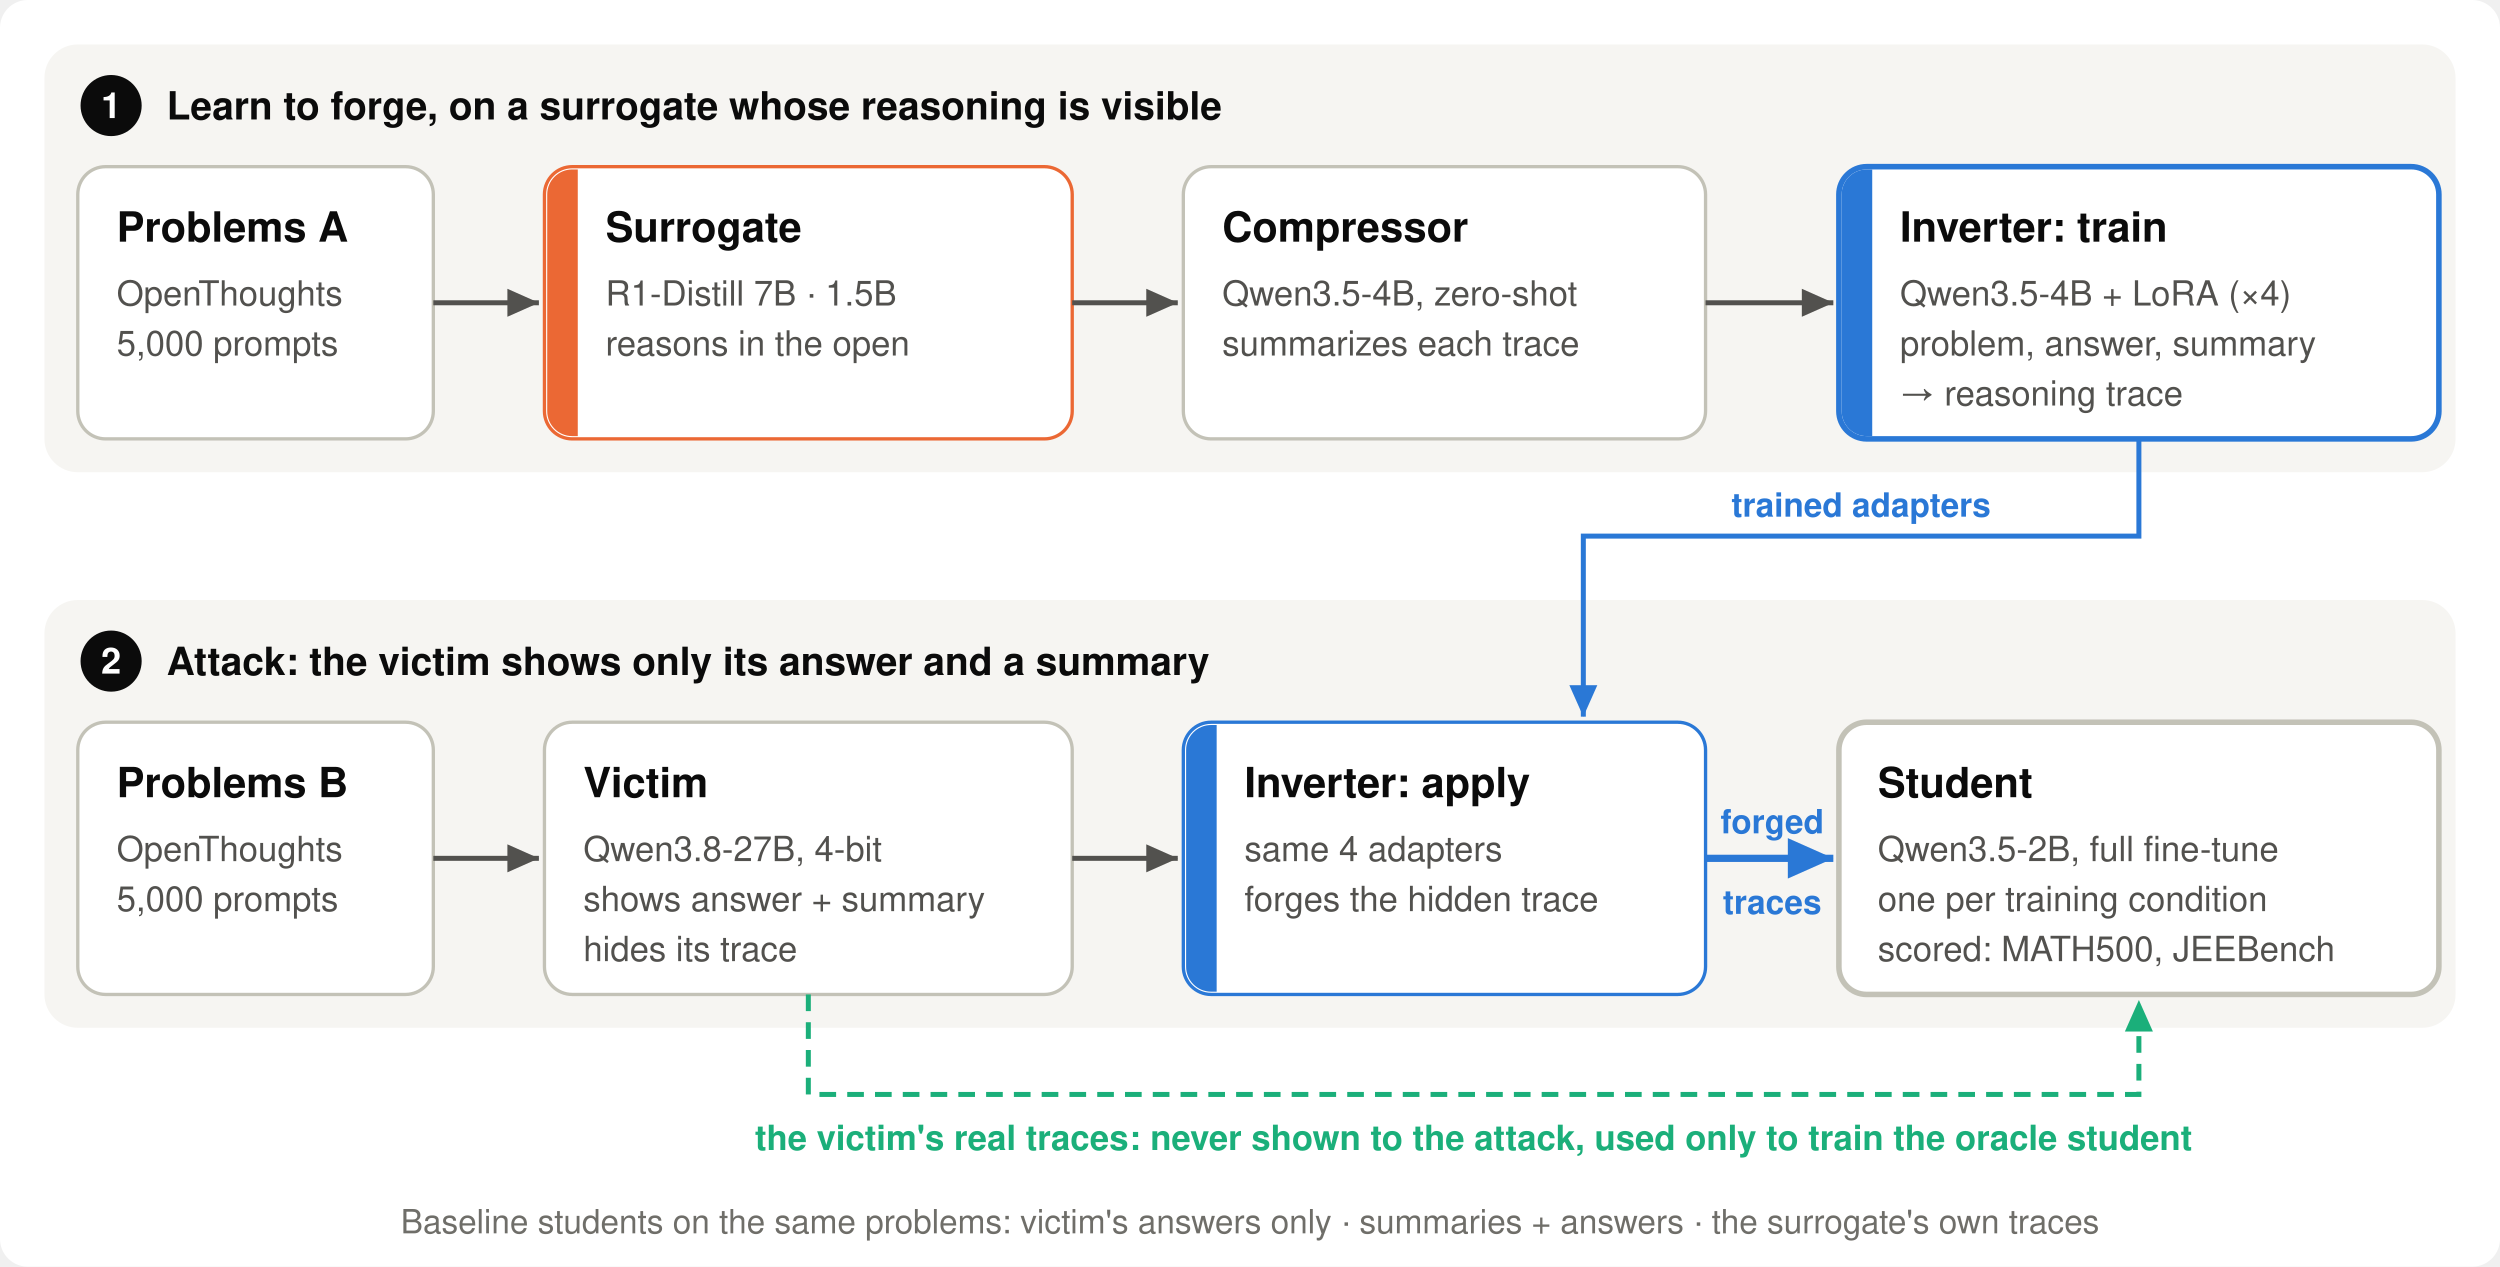
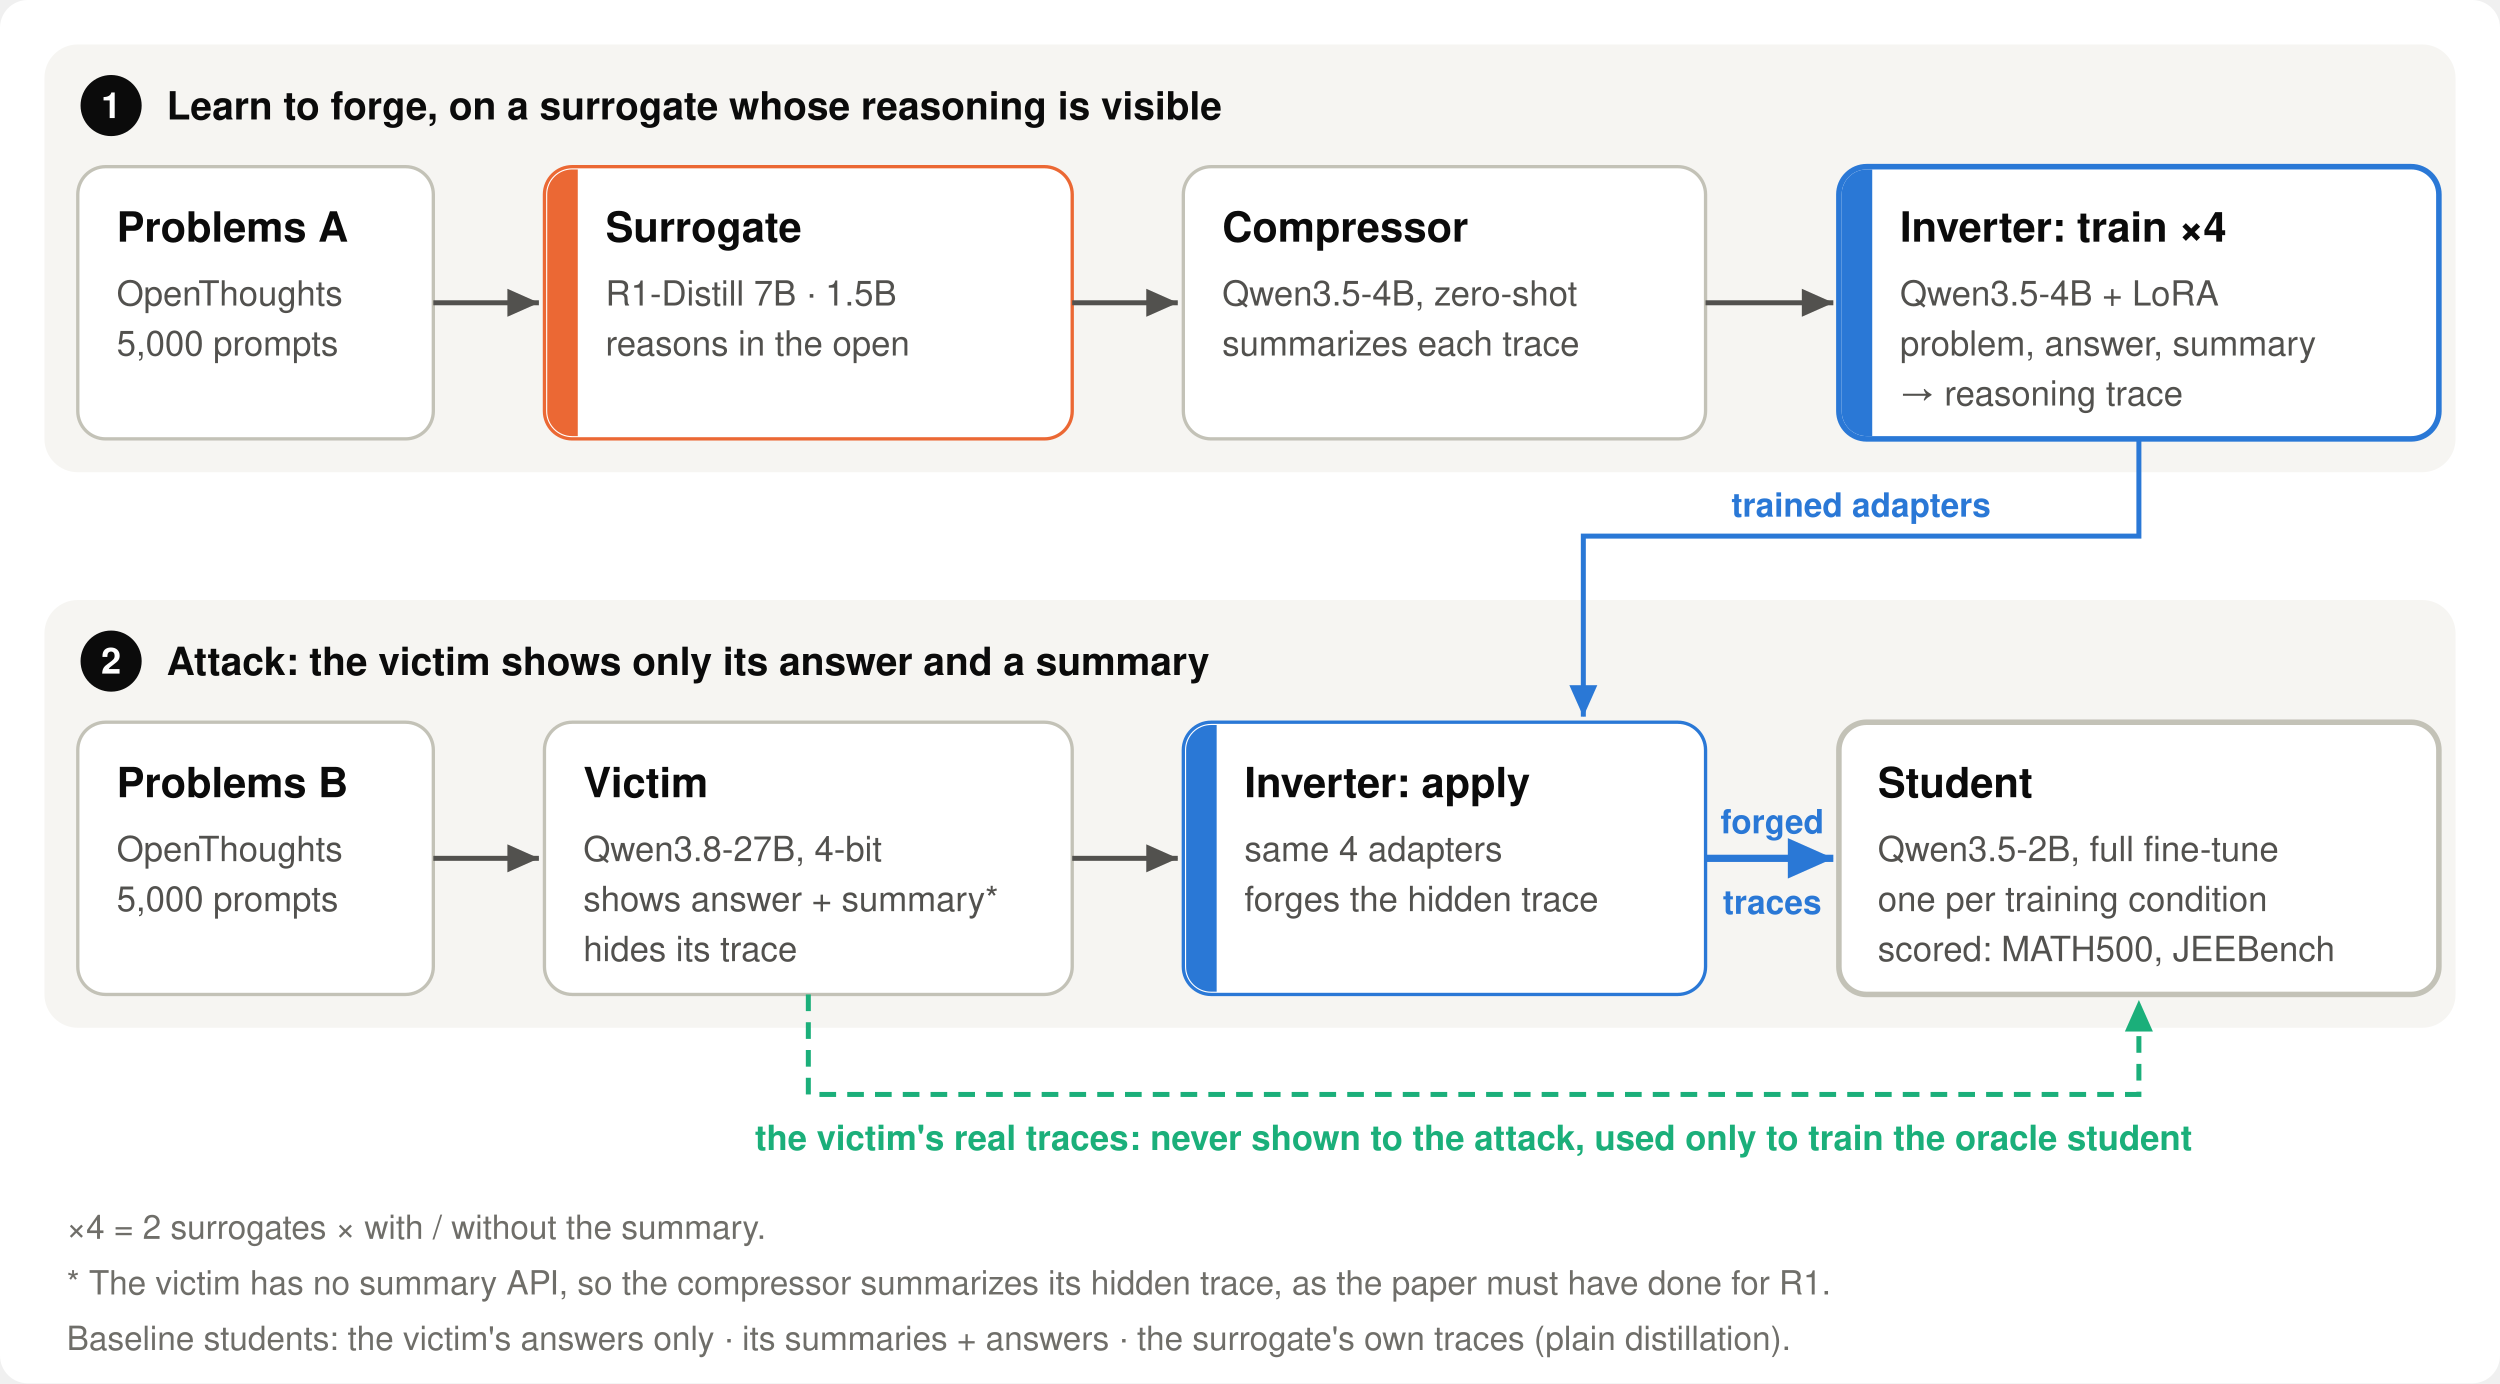
- <svg xmlns="http://www.w3.org/2000/svg" width="900" height="456" viewBox="0 0 900 456" role="img" aria-label="Pipeline: surrogate, compressor, inverter, victim, student">
-   <rect x="0.0" y="0.0" width="900.0" height="456.0" rx="10" fill="#ffffff" />
+ <svg xmlns="http://www.w3.org/2000/svg" width="900" height="498" viewBox="0 0 900 498" role="img" aria-label="Pipeline: surrogate, compressor, inverter, victim, student">
+   <rect x="0.0" y="0.0" width="900.0" height="498.0" rx="10" fill="#ffffff" />
  <defs>
    <marker id="ah-ink" viewBox="0 0 10 10" refX="9" refY="5" markerWidth="7" markerHeight="7" orient="auto-start-reverse">
      <path d="M0,1 L9,5 L0,9 Z" fill="#52514e" />
    </marker>
    <marker id="ah-forged" viewBox="0 0 10 10" refX="9" refY="5" markerWidth="7" markerHeight="7" orient="auto-start-reverse">
      <path d="M0,1 L9,5 L0,9 Z" fill="#2a78d6" />
    </marker>
    <marker id="ah-oracle" viewBox="0 0 10 10" refX="9" refY="5" markerWidth="7" markerHeight="7" orient="auto-start-reverse">
      <path d="M0,1 L9,5 L0,9 Z" fill="#1baf7a" />
    </marker>
    <marker id="ah-distilled" viewBox="0 0 10 10" refX="9" refY="5" markerWidth="7" markerHeight="7" orient="auto-start-reverse">
      <path d="M0,1 L9,5 L0,9 Z" fill="#eb6834" />
    </marker>
  </defs>
  <rect x="16.0" y="16.0" width="868.0" height="154.0" rx="12" fill="#f6f5f2" />
  <circle cx="40" cy="38" r="11" fill="#0b0b0b" />
  <text x="40.0" y="42.5" font-family="system-ui, -apple-system, &quot;Segoe UI&quot;, Helvetica, Arial, sans-serif" font-size="13" fill="#ffffff" text-anchor="middle" font-weight="700" style="">1</text>
  <text x="60.0" y="43.0" font-family="system-ui, -apple-system, &quot;Segoe UI&quot;, Helvetica, Arial, sans-serif" font-size="14" fill="#0b0b0b" text-anchor="start" font-weight="600" style="">Learn to forge, on a surrogate whose reasoning is visible</text>
  <rect x="16.0" y="216.0" width="868.0" height="154.0" rx="12" fill="#f6f5f2" />
  <circle cx="40" cy="238" r="11" fill="#0b0b0b" />
  <text x="40.0" y="242.5" font-family="system-ui, -apple-system, &quot;Segoe UI&quot;, Helvetica, Arial, sans-serif" font-size="13" fill="#ffffff" text-anchor="middle" font-weight="700" style="">2</text>
  <text x="60.0" y="243.0" font-family="system-ui, -apple-system, &quot;Segoe UI&quot;, Helvetica, Arial, sans-serif" font-size="14" fill="#0b0b0b" text-anchor="start" font-weight="600" style="">Attack: the victim shows only its answer and a summary</text>
  <rect x="28.0" y="60.0" width="128.0" height="98.0" rx="10" fill="#ffffff" stroke="#c3c2b7" stroke-width="1.2" />
  <text x="42.0" y="87.0" font-family="system-ui, -apple-system, &quot;Segoe UI&quot;, Helvetica, Arial, sans-serif" font-size="15" fill="#0b0b0b" text-anchor="start" font-weight="700" style="">Problems A</text>
  <text x="42.0" y="110.0" font-family="system-ui, -apple-system, &quot;Segoe UI&quot;, Helvetica, Arial, sans-serif" font-size="12.5" fill="#52514e" text-anchor="start" font-weight="normal" style="">OpenThoughts</text>
  <text x="42.0" y="128.0" font-family="system-ui, -apple-system, &quot;Segoe UI&quot;, Helvetica, Arial, sans-serif" font-size="12.5" fill="#52514e" text-anchor="start" font-weight="normal" style="">5,000 prompts</text>
  <rect x="196.0" y="60.0" width="190.0" height="98.0" rx="10" fill="#ffffff" stroke="#eb6834" stroke-width="1.2" />
  <path d="M197.0,70.0 a9,9 0 0 1 9,-9 H208.0 V157.0 H206.0 a9,9 0 0 1 -9,-9 Z" fill="#eb6834" />
  <text x="218.0" y="87.0" font-family="system-ui, -apple-system, &quot;Segoe UI&quot;, Helvetica, Arial, sans-serif" font-size="15" fill="#0b0b0b" text-anchor="start" font-weight="700" style="">Surrogate</text>
  <text x="218.0" y="110.0" font-family="system-ui, -apple-system, &quot;Segoe UI&quot;, Helvetica, Arial, sans-serif" font-size="12.5" fill="#52514e" text-anchor="start" font-weight="normal" style="">R1-Distill 7B · 1.5B</text>
  <text x="218.0" y="128.0" font-family="system-ui, -apple-system, &quot;Segoe UI&quot;, Helvetica, Arial, sans-serif" font-size="12.5" fill="#52514e" text-anchor="start" font-weight="normal" style="">reasons in the open</text>
  <rect x="426.0" y="60.0" width="188.0" height="98.0" rx="10" fill="#ffffff" stroke="#c3c2b7" stroke-width="1.2" />
  <text x="440.0" y="87.0" font-family="system-ui, -apple-system, &quot;Segoe UI&quot;, Helvetica, Arial, sans-serif" font-size="15" fill="#0b0b0b" text-anchor="start" font-weight="700" style="">Compressor</text>
  <text x="440.0" y="110.0" font-family="system-ui, -apple-system, &quot;Segoe UI&quot;, Helvetica, Arial, sans-serif" font-size="12.5" fill="#52514e" text-anchor="start" font-weight="normal" style="">Qwen3.5-4B, zero-shot</text>
  <text x="440.0" y="128.0" font-family="system-ui, -apple-system, &quot;Segoe UI&quot;, Helvetica, Arial, sans-serif" font-size="12.5" fill="#52514e" text-anchor="start" font-weight="normal" style="">summarizes each trace</text>
  <rect x="662.0" y="60.0" width="216.0" height="98.0" rx="10" fill="#ffffff" stroke="#2a78d6" stroke-width="2" />
  <path d="M663.0,70.0 a9,9 0 0 1 9,-9 H674.0 V157.0 H672.0 a9,9 0 0 1 -9,-9 Z" fill="#2a78d6" />
-   <text x="684.0" y="87.0" font-family="system-ui, -apple-system, &quot;Segoe UI&quot;, Helvetica, Arial, sans-serif" font-size="15" fill="#0b0b0b" text-anchor="start" font-weight="700" style="">Inverter: train</text>
-   <text x="684.0" y="110.0" font-family="system-ui, -apple-system, &quot;Segoe UI&quot;, Helvetica, Arial, sans-serif" font-size="12.5" fill="#52514e" text-anchor="start" font-weight="normal" style="">Qwen3.5-4B + LoRA (×4)</text>
+   <text x="684.0" y="87.0" font-family="system-ui, -apple-system, &quot;Segoe UI&quot;, Helvetica, Arial, sans-serif" font-size="15" fill="#0b0b0b" text-anchor="start" font-weight="700" style="">Inverter: train ×4</text>
+   <text x="684.0" y="110.0" font-family="system-ui, -apple-system, &quot;Segoe UI&quot;, Helvetica, Arial, sans-serif" font-size="12.5" fill="#52514e" text-anchor="start" font-weight="normal" style="">Qwen3.5-4B + LoRA</text>
  <text x="684.0" y="128.0" font-family="system-ui, -apple-system, &quot;Segoe UI&quot;, Helvetica, Arial, sans-serif" font-size="12.5" fill="#52514e" text-anchor="start" font-weight="normal" style="">problem, answer, summary</text>
  <text x="684.0" y="146.0" font-family="system-ui, -apple-system, &quot;Segoe UI&quot;, Helvetica, Arial, sans-serif" font-size="12.5" fill="#52514e" text-anchor="start" font-weight="normal" style="">→ reasoning trace</text>
  <line x1="156.0" y1="109.0" x2="194.0" y2="109.0" stroke="#52514e" stroke-width="1.8" marker-end="url(#ah-ink)" />
  <line x1="386.0" y1="109.0" x2="424.0" y2="109.0" stroke="#52514e" stroke-width="1.8" marker-end="url(#ah-ink)" />
  <line x1="614.0" y1="109.0" x2="660.0" y2="109.0" stroke="#52514e" stroke-width="1.8" marker-end="url(#ah-ink)" />
  <rect x="28.0" y="260.0" width="128.0" height="98.0" rx="10" fill="#ffffff" stroke="#c3c2b7" stroke-width="1.2" />
  <text x="42.0" y="287.0" font-family="system-ui, -apple-system, &quot;Segoe UI&quot;, Helvetica, Arial, sans-serif" font-size="15" fill="#0b0b0b" text-anchor="start" font-weight="700" style="">Problems B</text>
  <text x="42.0" y="310.0" font-family="system-ui, -apple-system, &quot;Segoe UI&quot;, Helvetica, Arial, sans-serif" font-size="12.5" fill="#52514e" text-anchor="start" font-weight="normal" style="">OpenThoughts</text>
  <text x="42.0" y="328.0" font-family="system-ui, -apple-system, &quot;Segoe UI&quot;, Helvetica, Arial, sans-serif" font-size="12.5" fill="#52514e" text-anchor="start" font-weight="normal" style="">5,000 prompts</text>
  <rect x="196.0" y="260.0" width="190.0" height="98.0" rx="10" fill="#ffffff" stroke="#c3c2b7" stroke-width="1.2" />
  <text x="210.0" y="287.0" font-family="system-ui, -apple-system, &quot;Segoe UI&quot;, Helvetica, Arial, sans-serif" font-size="15" fill="#0b0b0b" text-anchor="start" font-weight="700" style="">Victim</text>
  <text x="210.0" y="310.0" font-family="system-ui, -apple-system, &quot;Segoe UI&quot;, Helvetica, Arial, sans-serif" font-size="12.5" fill="#52514e" text-anchor="start" font-weight="normal" style="">Qwen3.8-27B, 4-bit</text>
-   <text x="210.0" y="328.0" font-family="system-ui, -apple-system, &quot;Segoe UI&quot;, Helvetica, Arial, sans-serif" font-size="12.5" fill="#52514e" text-anchor="start" font-weight="normal" style="">shows answer + summary</text>
+   <text x="210.0" y="328.0" font-family="system-ui, -apple-system, &quot;Segoe UI&quot;, Helvetica, Arial, sans-serif" font-size="12.5" fill="#52514e" text-anchor="start" font-weight="normal" style="">shows answer + summary*</text>
  <text x="210.0" y="346.0" font-family="system-ui, -apple-system, &quot;Segoe UI&quot;, Helvetica, Arial, sans-serif" font-size="12.5" fill="#52514e" text-anchor="start" font-weight="normal" style="">hides its trace</text>
  <rect x="426.0" y="260.0" width="188.0" height="98.0" rx="10" fill="#ffffff" stroke="#2a78d6" stroke-width="1.2" />
  <path d="M427.0,270.0 a9,9 0 0 1 9,-9 H438.0 V357.0 H436.0 a9,9 0 0 1 -9,-9 Z" fill="#2a78d6" />
  <text x="448.0" y="287.0" font-family="system-ui, -apple-system, &quot;Segoe UI&quot;, Helvetica, Arial, sans-serif" font-size="15" fill="#0b0b0b" text-anchor="start" font-weight="700" style="">Inverter: apply</text>
  <text x="448.0" y="310.0" font-family="system-ui, -apple-system, &quot;Segoe UI&quot;, Helvetica, Arial, sans-serif" font-size="12.5" fill="#52514e" text-anchor="start" font-weight="normal" style="">same 4 adapters</text>
  <text x="448.0" y="328.0" font-family="system-ui, -apple-system, &quot;Segoe UI&quot;, Helvetica, Arial, sans-serif" font-size="12.5" fill="#52514e" text-anchor="start" font-weight="normal" style="">forges the hidden trace</text>
  <rect x="662.0" y="260.0" width="216.0" height="98.0" rx="10" fill="#ffffff" stroke="#c3c2b7" stroke-width="2" />
  <text x="676.0" y="287.0" font-family="system-ui, -apple-system, &quot;Segoe UI&quot;, Helvetica, Arial, sans-serif" font-size="15" fill="#0b0b0b" text-anchor="start" font-weight="700" style="">Student</text>
  <text x="676.0" y="310.0" font-family="system-ui, -apple-system, &quot;Segoe UI&quot;, Helvetica, Arial, sans-serif" font-size="12.5" fill="#52514e" text-anchor="start" font-weight="normal" style="">Qwen3.5-2B, full fine-tune</text>
  <text x="676.0" y="328.0" font-family="system-ui, -apple-system, &quot;Segoe UI&quot;, Helvetica, Arial, sans-serif" font-size="12.5" fill="#52514e" text-anchor="start" font-weight="normal" style="">one per training condition</text>
  <text x="676.0" y="346.0" font-family="system-ui, -apple-system, &quot;Segoe UI&quot;, Helvetica, Arial, sans-serif" font-size="12.5" fill="#52514e" text-anchor="start" font-weight="normal" style="">scored: MATH500, JEEBench</text>
  <line x1="156.0" y1="309.0" x2="194.0" y2="309.0" stroke="#52514e" stroke-width="1.8" marker-end="url(#ah-ink)" />
  <line x1="386.0" y1="309.0" x2="424.0" y2="309.0" stroke="#52514e" stroke-width="1.8" marker-end="url(#ah-ink)" />
  <line x1="614.0" y1="309.0" x2="660.0" y2="309.0" stroke="#2a78d6" stroke-width="2.6" marker-end="url(#ah-forged)" />
  <text x="638.0" y="300.0" font-family="system-ui, -apple-system, &quot;Segoe UI&quot;, Helvetica, Arial, sans-serif" font-size="12" fill="#2a78d6" text-anchor="middle" font-weight="700" style="">forged</text>
  <text x="638.0" y="329.0" font-family="system-ui, -apple-system, &quot;Segoe UI&quot;, Helvetica, Arial, sans-serif" font-size="12" fill="#2a78d6" text-anchor="middle" font-weight="700" style="">traces</text>
  <path d="M770.0,158 V193.0 H570 V258" fill="none" stroke="#2a78d6" stroke-width="1.8" marker-end="url(#ah-forged)" />
  <text x="670.0" y="186.0" font-family="system-ui, -apple-system, &quot;Segoe UI&quot;, Helvetica, Arial, sans-serif" font-size="12" fill="#2a78d6" text-anchor="middle" font-weight="700" style="" paint-order="stroke" stroke="#ffffff" stroke-width="3" stroke-linejoin="round">trained adapters</text>
  <path d="M291.0,358 V394 H770.0 V360" fill="none" stroke="#1baf7a" stroke-width="1.8" stroke-dasharray="6 4" marker-end="url(#ah-oracle)" />
  <text x="530.5" y="414.0" font-family="system-ui, -apple-system, &quot;Segoe UI&quot;, Helvetica, Arial, sans-serif" font-size="12.5" fill="#1baf7a" text-anchor="middle" font-weight="700" style="">the victim's real traces: never shown to the attack, used only to train the oracle student</text>
-   <text x="450.0" y="444.0" font-family="system-ui, -apple-system, &quot;Segoe UI&quot;, Helvetica, Arial, sans-serif" font-size="12" fill="#6f6e69" text-anchor="middle" font-weight="normal" style="">Baseline students on the same problems: victim's answers only · summaries + answers · the surrogate's own traces</text>
+   <text x="24.0" y="446.0" font-family="system-ui, -apple-system, &quot;Segoe UI&quot;, Helvetica, Arial, sans-serif" font-size="12" fill="#6f6e69" text-anchor="start" font-weight="normal" style="">×4 = 2 surrogates × with / without the summary.</text>
+   <text x="24.0" y="466.0" font-family="system-ui, -apple-system, &quot;Segoe UI&quot;, Helvetica, Arial, sans-serif" font-size="12" fill="#6f6e69" text-anchor="start" font-weight="normal" style="">* The victim has no summary API, so the compressor summarizes its hidden trace, as the paper must have done for R1.</text>
+   <text x="24.0" y="486.0" font-family="system-ui, -apple-system, &quot;Segoe UI&quot;, Helvetica, Arial, sans-serif" font-size="12" fill="#6f6e69" text-anchor="start" font-weight="normal" style="">Baseline students: the victim's answers only · its summaries + answers · the surrogate's own traces (plain distillation).</text>
</svg>
